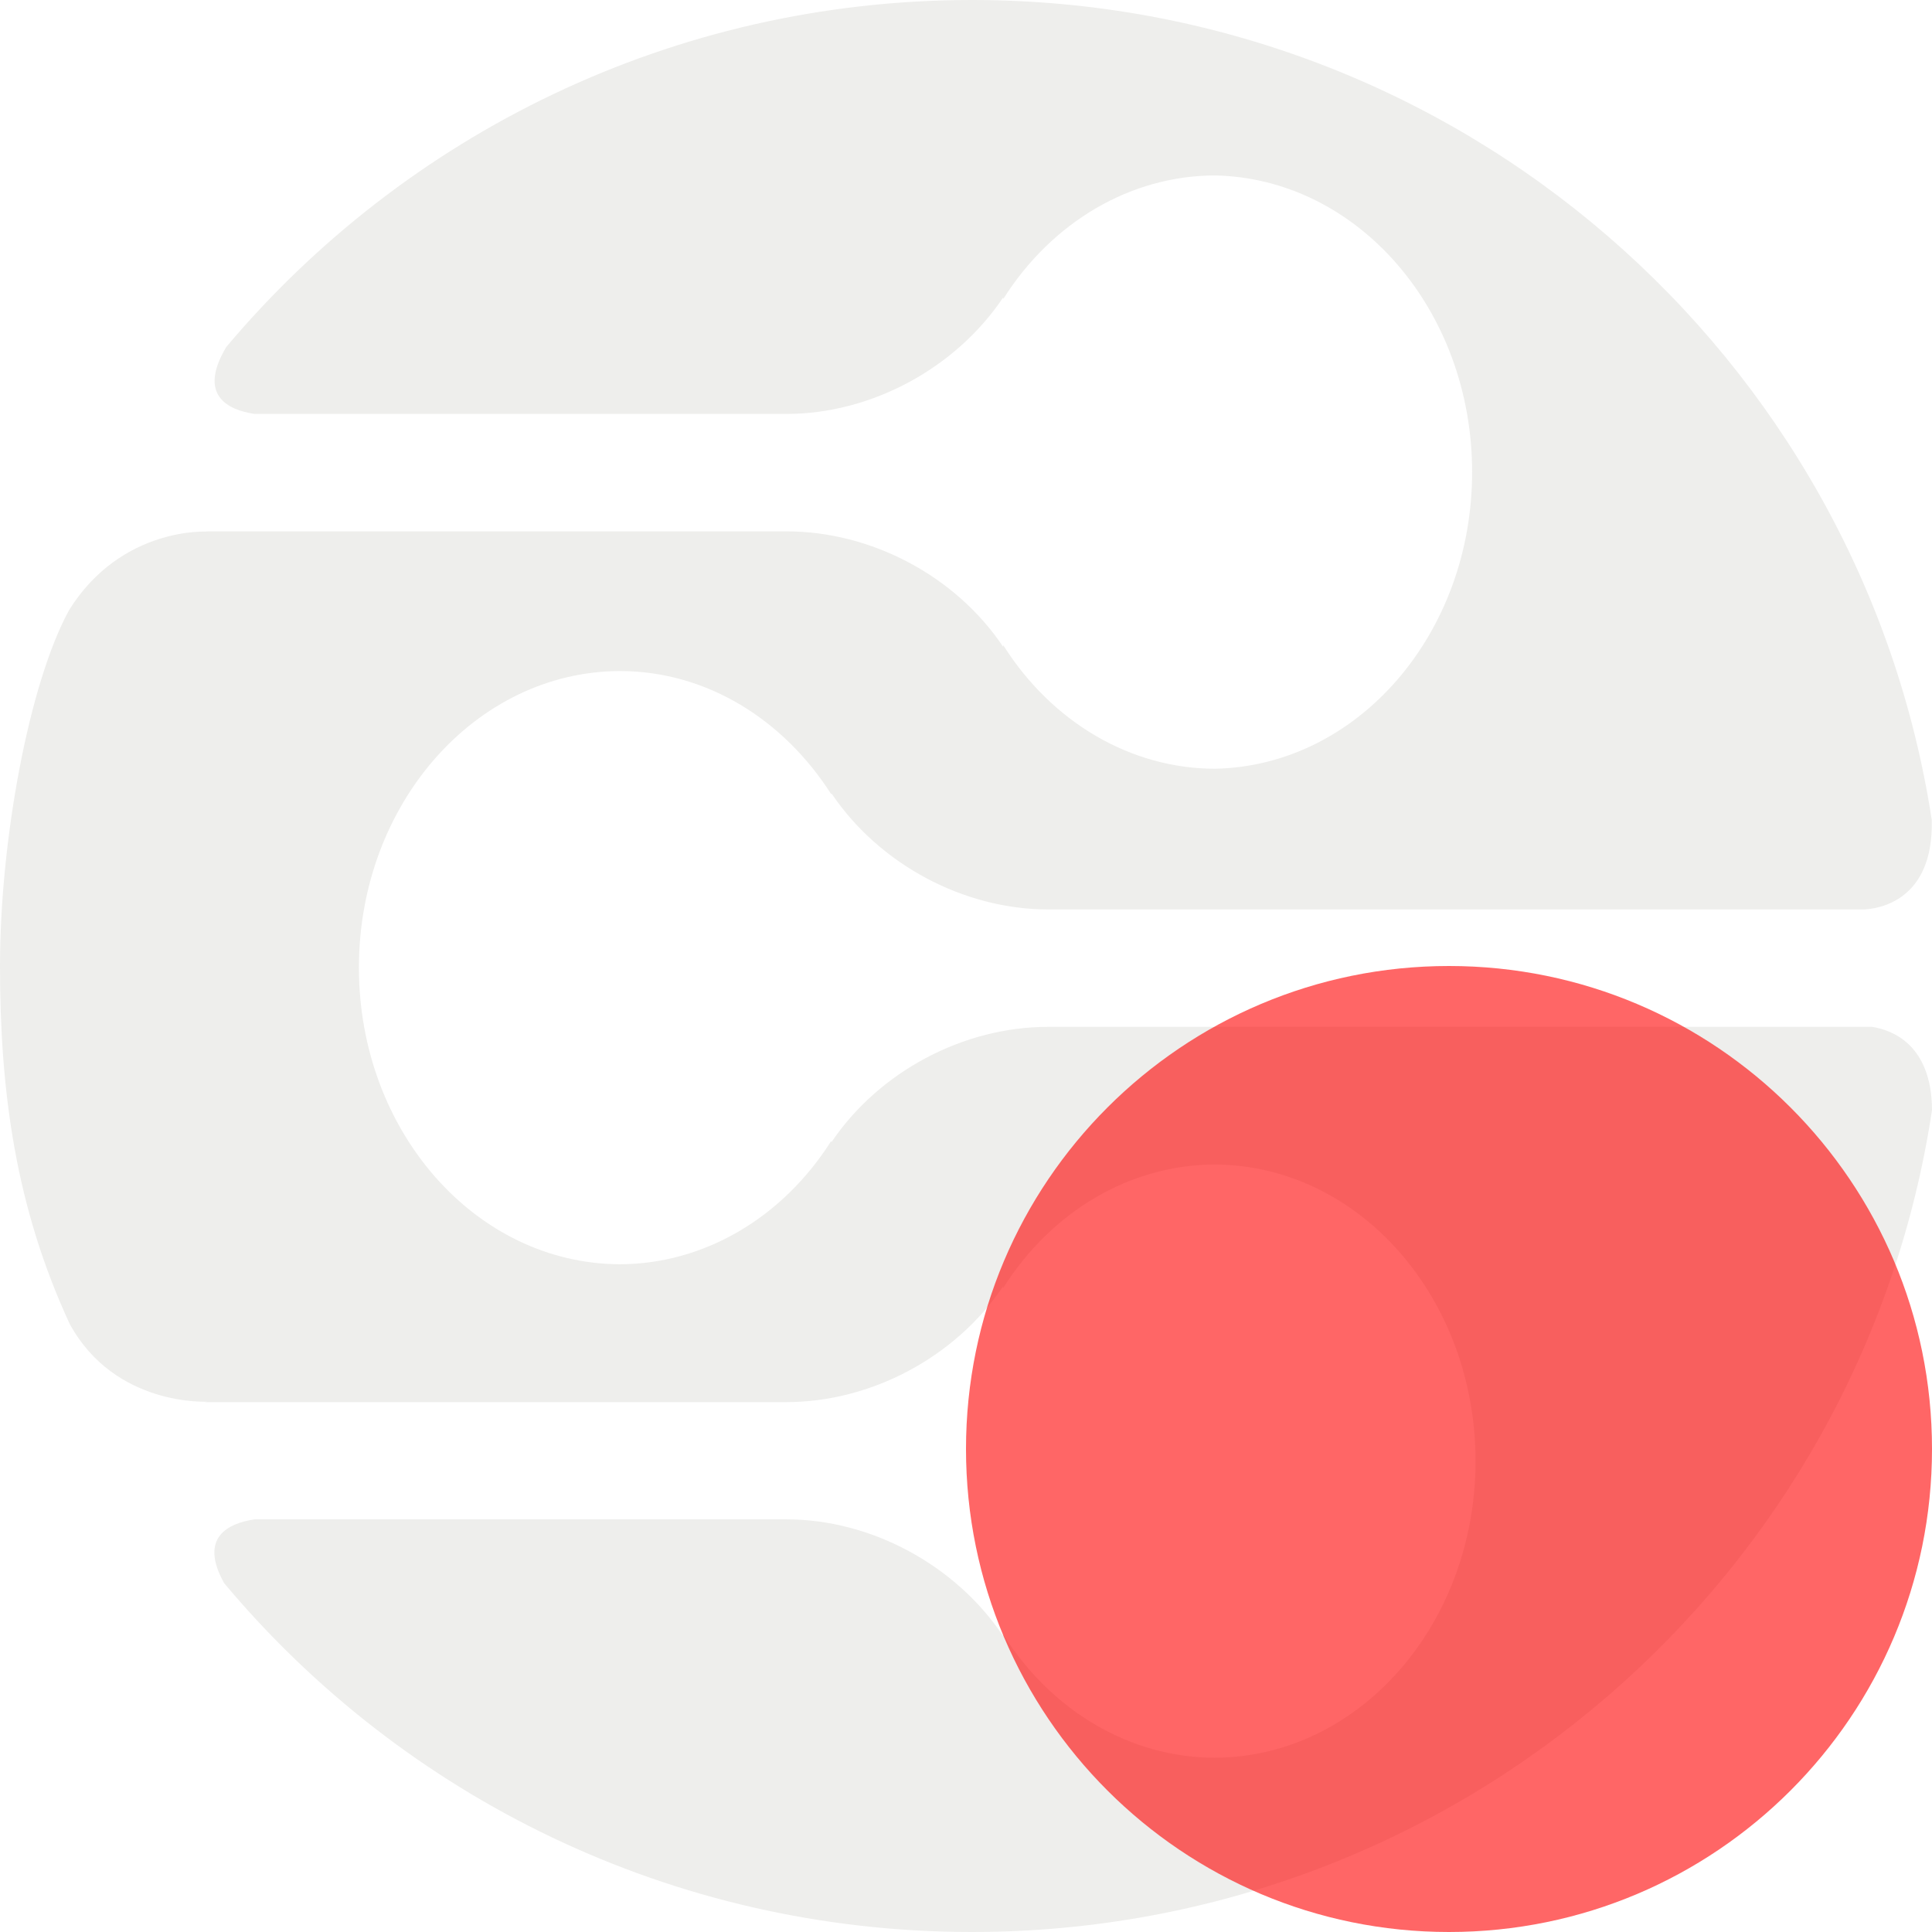
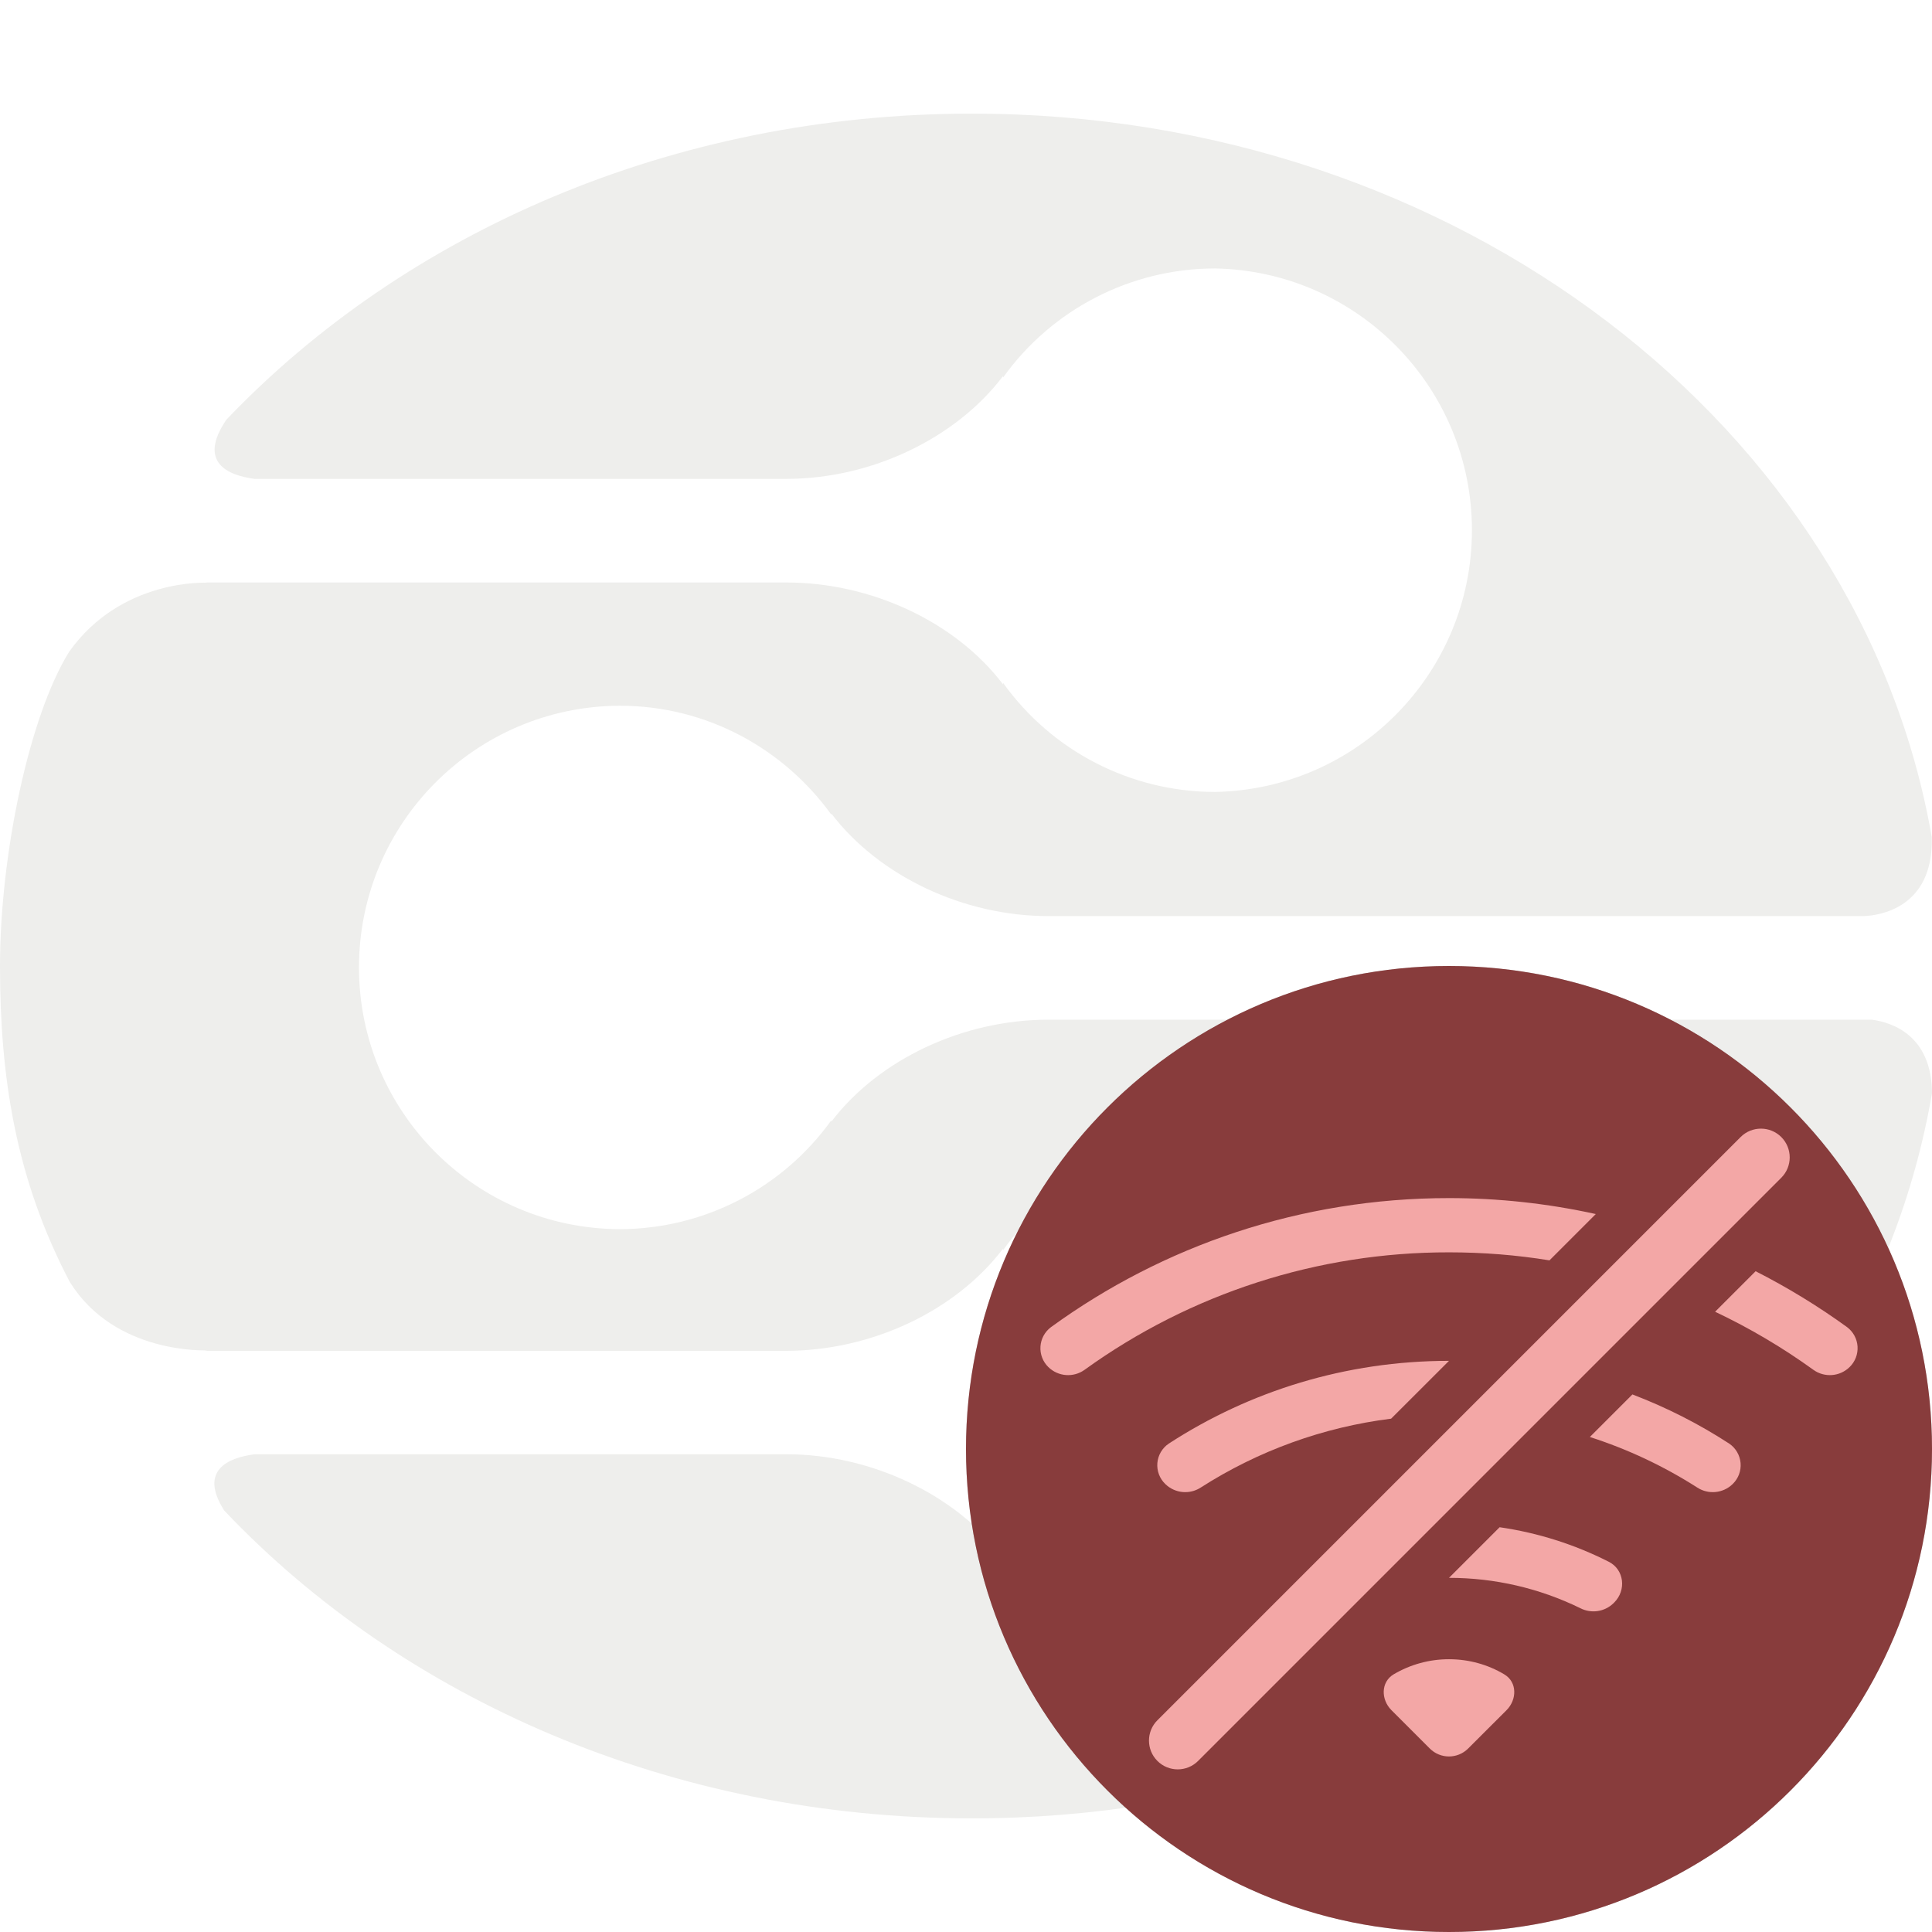
- <svg xmlns="http://www.w3.org/2000/svg" version="1.1" width="512px" height="512px" id="svg4">
+ <svg xmlns="http://www.w3.org/2000/svg" version="1.1" width="512px" height="512px" id="svg4" xml:space="preserve">
  <defs id="defs8" />
-   <path d="M 496.107,272.127 H 277.76 c -22.443,0 -44.8,11.823 -57.451,30.61 v -0.411 a 69.12,78.338 0 0 1 -56.085,32.713 69.355,78.604 0 0 1 0,-157.207 c 23.147,0 43.52,12.96 56.107,32.713 v -0.314 c 12.608,18.762 34.987,30.779 57.429,30.779 h 216.085 c 3.968,-0.121 18.624,-2.297 18.091,-23.719 C 493.077,94.32 386.496,0 257.579,0 178.176,0 107.221,35.784 59.968,91.95 52.373,104.692 60.267,108.609 67.435,109.697 H 208.427 c 22.4,0 44.8,-12.041 57.429,-30.876 v 0.435 a 69.163,78.386 0 0 1 56.107,-32.762 69.376,78.628 0 0 1 0,157.232 69.12,78.338 0 0 1 -56.107,-32.762 v 0.459 C 253.227,152.565 230.827,140.815 208.427,140.815 H 54.4 l 0.597,0.072 c 0,0 -22.784,-1.451 -36.672,20.769 C 7.701,181.047 0,222.634 0,256.048 c 0,33.559 4.224,64.073 18.496,94.852 12.032,21.954 36.48,20.552 36.48,20.552 l -0.896,0.121 h 154.304 c 22.4,0 44.8,-11.847 57.429,-30.658 v 0.484 a 69.163,78.386 0 0 1 56.107,-32.786 69.355,78.604 0 0 1 0,157.207 69.163,78.386 0 0 1 -56.107,-32.737 v 0.435 C 253.184,414.682 230.784,402.641 208.384,402.641 H 67.499 C 60.501,403.657 52.608,407.429 59.413,419.566 106.688,476.047 177.92,512 257.579,512 386.731,512 493.44,417.463 512,294.178 511.915,276.938 501.568,272.973 496.107,272.127" fill="#eeeeec" id="path731" style="color:#eeeeec;fill:#eeeeec;fill-opacity:1;stroke-width:22.711" />
-   <circle style="color:#eeeeec;opacity:0.6;fill:#ff0000;stroke:#d2b7b7;stroke-width:0;paint-order:stroke markers fill" id="path477" cx="384" cy="384" r="128" />
+   <path d="M 496.106,270.23 H 277.75 c -22.422,0 -44.802,10.432 -57.432,27.009 v -0.363 a 69.123,69.123 0 0 1 -56.088,28.865 69.358,69.358 0 0 1 0,-138.715 c 23.148,0 43.5,11.435 56.088,28.865 v -0.277 c 12.63,16.555 35.009,27.158 57.432,27.158 H 493.845 C 497.813,242.666 512.469,240.746 511.936,221.844 493.077,113.338 386.512,30.113 257.568,30.113 c -79.385,0 -150.342,31.575 -197.598,81.134 -7.595,11.243 0.299,14.699 7.467,15.659 h 140.977 c 22.401,0 44.802,-10.624 57.41,-27.244 v 0.384 a 69.166,69.166 0 0 1 56.109,-28.908 69.379,69.379 0 0 1 0,138.736 69.123,69.123 0 0 1 -56.109,-28.908 v 0.405 C 253.216,164.754 230.815,154.364 208.414,154.364 H 54.381 l 0.597,0.064 c 0,0 -22.785,-1.28 -36.674,18.326 C 7.702,189.864 0,226.58 0,256.043 c 0,29.612 4.224,56.514 18.497,83.694 12.033,19.371 36.482,18.113 36.482,18.113 l -0.896,0.128 h 154.31 c 22.401,0 44.802,-10.454 57.41,-27.052 v 0.405 a 69.166,69.166 0 0 1 56.109,-28.908 69.358,69.358 0 0 1 0,138.715 69.144,69.144 0 0 1 -56.109,-28.887 v 0.384 c -12.609,-16.619 -35.009,-27.244 -57.41,-27.244 H 67.501 c -6.998,0.896 -14.891,4.224 -8.086,14.913 47.277,49.858 118.512,81.582 198.152,81.582 129.157,0 235.871,-83.438 254.432,-192.2 -0.085,-15.211 -10.432,-18.71 -15.894,-19.457" id="path2" style="fill:#eeeeec;fill-opacity:1;stroke-width:21.334" />
+   <g id="g367">
+     <path style="fill:#555555;fill-opacity:1;stroke:#ff0000;stroke-width:0;stroke-linecap:round;stroke-linejoin:round;stroke-dasharray:none;stroke-opacity:1;paint-order:stroke markers fill" d="M 384,256 A 128,128 0 0 0 256,384 128,128 0 0 0 384,512 128,128 0 0 0 512,384 128,128 0 0 0 384,256 Z" id="path4605-3" />
+     <g style="fill:#eeeeec;fill-opacity:1" id="g247" transform="matrix(14.37699,0,0,14.37699,268.984,274.3755)">
+       <path d="M 10.706,3.294 A 12.6,12.6 0 0 0 8,3 C 5.259,3 2.723,3.882 0.663,5.379 A 0.485,0.485 0 0 0 0.615,6.115 0.52,0.52 0 0 0 1.283,6.165 11.45,11.45 0 0 1 8,4 Q 8.946,4 9.852,4.148 Z M 8,6 C 6.095,6 4.32,6.56 2.834,7.526 a 0.48,0.48 0 0 0 -0.063,0.745 0.525,0.525 0 0 0 0.652,0.065 8.45,8.45 0 0 1 3.51,-1.27 z m 2.596,1.404 0.785,-0.785 q 0.947,0.362 1.785,0.907 a 0.482,0.482 0 0 1 0.063,0.745 0.525,0.525 0 0 1 -0.652,0.065 8.5,8.5 0 0 0 -1.98,-0.932 z M 8,10 8.933,9.067 a 6.5,6.5 0 0 1 2.013,0.637 c 0.285,0.145 0.326,0.524 0.1,0.75 l -0.015,0.015 A 0.53,0.53 0 0 1 10.42,10.559 5.5,5.5 0 0 0 8,10 m 4.905,-4.905 0.747,-0.747 q 0.886,0.451 1.685,1.03 a 0.485,0.485 0 0 1 0.047,0.737 0.52,0.52 0 0 1 -0.668,0.05 11.5,11.5 0 0 0 -1.811,-1.07 M 9.02,11.78 c 0.238,0.14 0.236,0.464 0.04,0.66 l -0.707,0.706 a 0.5,0.5 0 0 1 -0.707,0 L 6.939,12.439 C 6.744,12.244 6.742,11.921 6.979,11.779 A 2,2 0 0 1 8,11.5 c 0.374,0 0.723,0.102 1.021,0.28 z m 4.355,-9.905 a 0.53,0.53 0 0 1 0.75,0.75 l -10.75,10.75 a 0.53,0.53 0 0 1 -0.75,-0.75 z" id="path238" style="fill:#eeeeec;fill-opacity:1" />
+     </g>
+     <circle style="color:#eeeeec;opacity:0.3;fill:#ff0000;stroke:#d2b7b7;stroke-width:0;paint-order:stroke markers fill;fill-opacity:1" id="path477" cx="384" cy="384" r="128" />
+   </g>
</svg>
